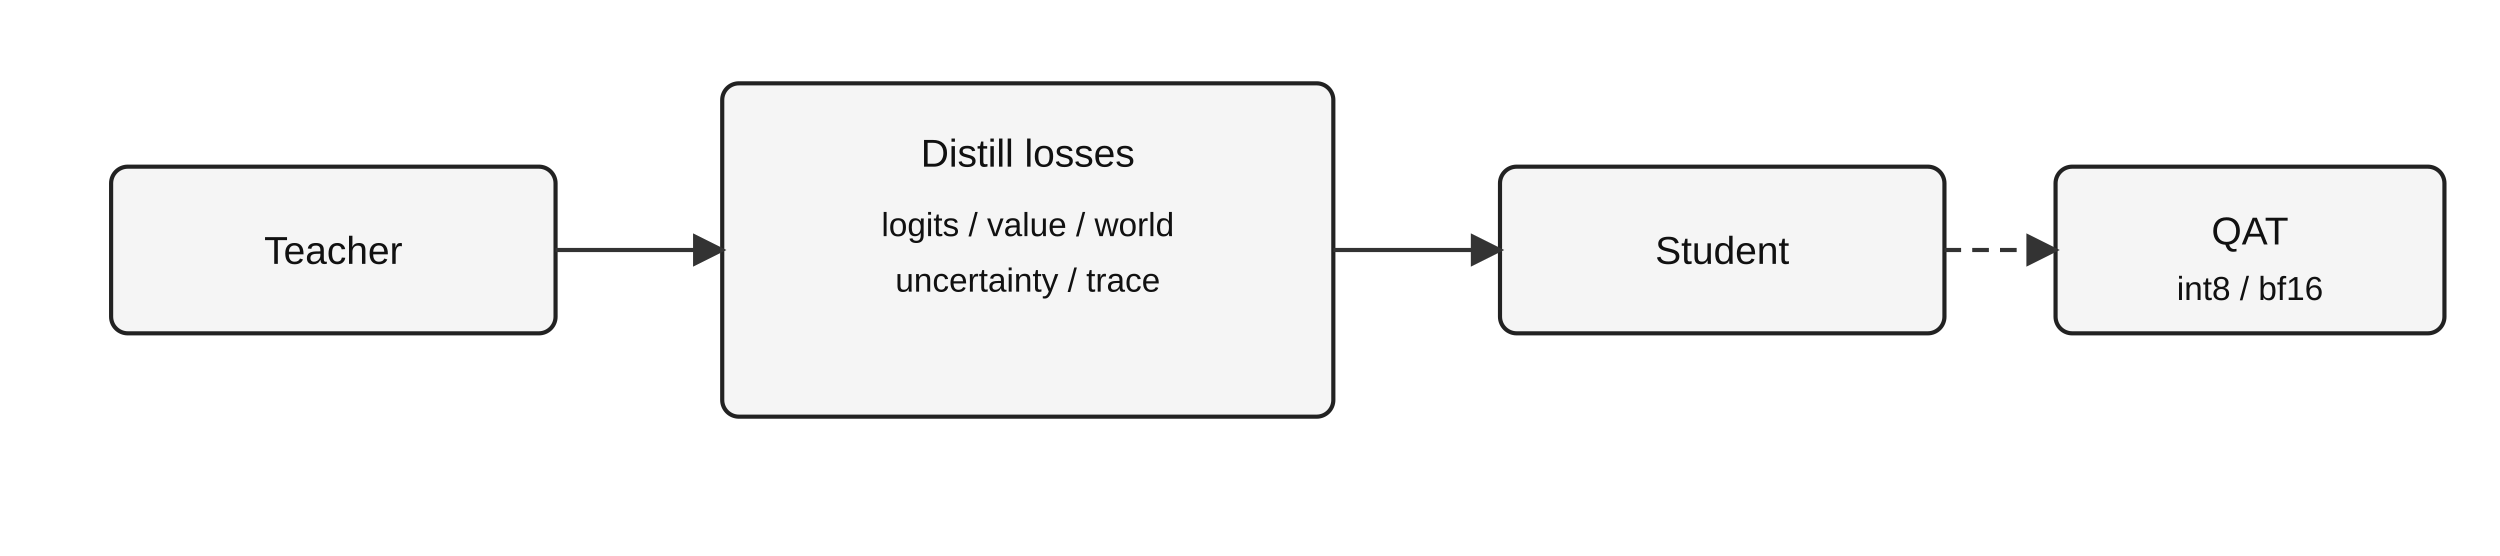
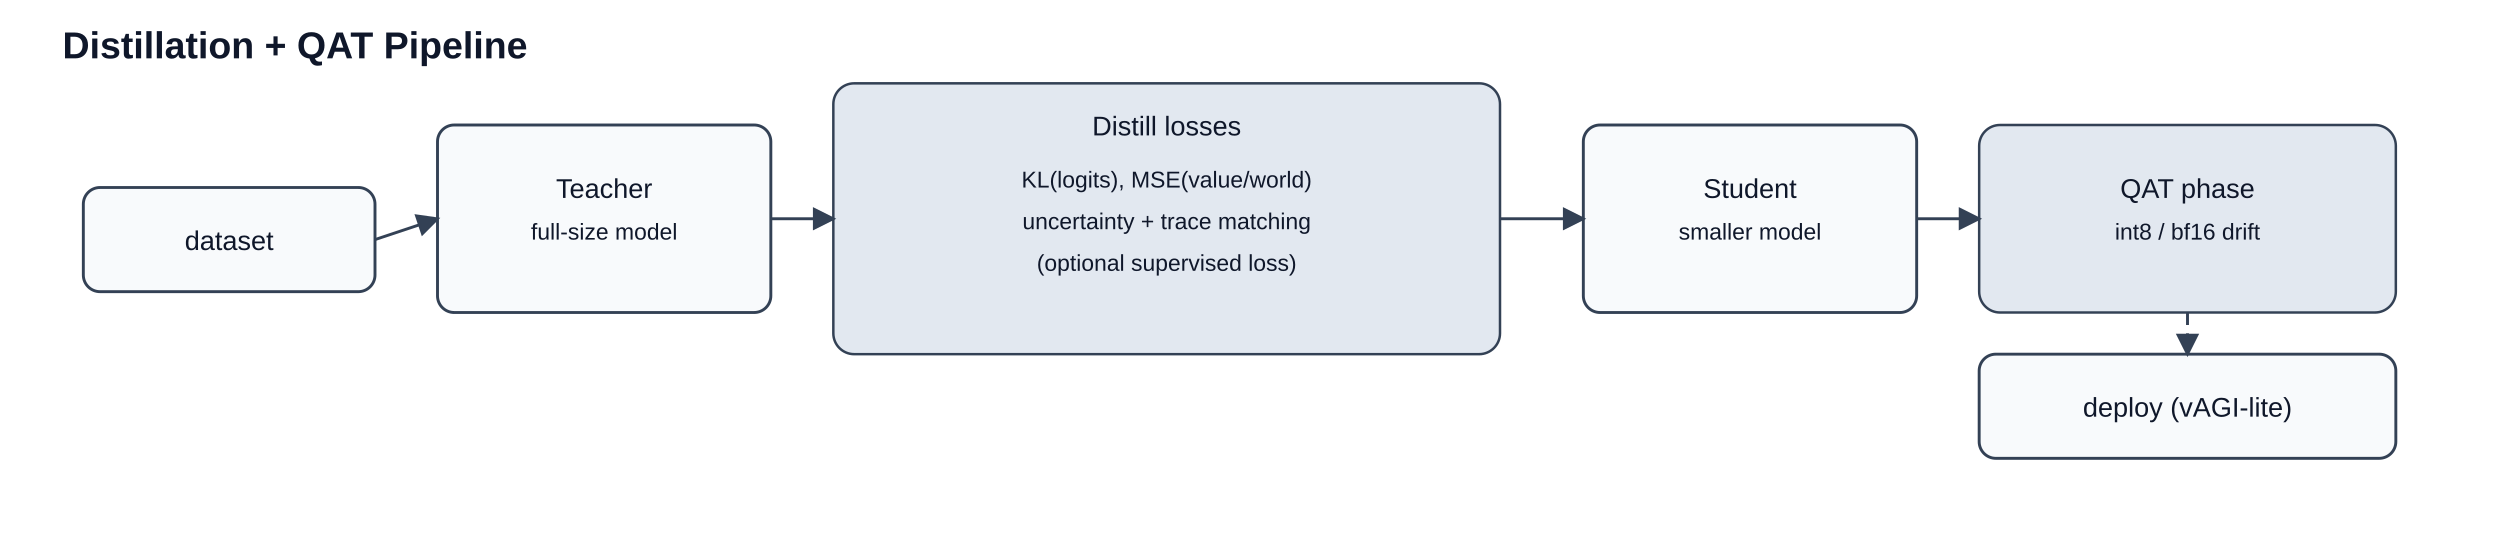
- <svg xmlns="http://www.w3.org/2000/svg" width="900" height="200" viewBox="0 0 900 200">
+ <svg xmlns="http://www.w3.org/2000/svg" width="1200" height="260" viewBox="0 0 1200 260">
  <defs>
    <style>
-       .box { fill: #f5f5f5; stroke: #222; stroke-width: 1.5; }
-       .label { font-family: Arial, sans-serif; font-size: 14px; fill: #111; }
-       .small { font-family: Arial, sans-serif; font-size: 12px; fill: #111; }
-       .arrow { stroke: #333; stroke-width: 1.5; fill: none; marker-end: url(#arrow); }
+       .title { font-family: Arial, sans-serif; font-size: 18px; fill: #0f172a; font-weight: 600; }
+       .label { font-family: Arial, sans-serif; font-size: 13px; fill: #0f172a; }
+       .small { font-family: Arial, sans-serif; font-size: 11px; fill: #0f172a; }
+       .box { fill: #f8fafc; stroke: #334155; stroke-width: 1.4; rx: 8; }
+       .group { fill: #e2e8f0; stroke: #334155; stroke-width: 1.2; rx: 10; }
+       .arrow { stroke: #334155; stroke-width: 1.4; fill: none; marker-end: url(#arrow); }
      .dash { stroke-dasharray: 6 4; }
    </style>
    <marker id="arrow" markerWidth="8" markerHeight="8" refX="7" refY="4" orient="auto">
-       <path d="M0,0 L8,4 L0,8 Z" fill="#333" />
+       <path d="M0,0 L8,4 L0,8 Z" fill="#334155" />
    </marker>
  </defs>
-   <rect class="box" x="40" y="60" width="160" height="60" rx="6" />
-   <text class="label" x="120" y="95" text-anchor="middle">Teacher</text>
-   <rect class="box" x="260" y="30" width="220" height="120" rx="6" />
-   <text class="label" x="370" y="60" text-anchor="middle">Distill losses</text>
-   <text class="small" x="370" y="85" text-anchor="middle">logits / value / world</text>
-   <text class="small" x="370" y="105" text-anchor="middle">uncertainty / trace</text>
-   <rect class="box" x="540" y="60" width="160" height="60" rx="6" />
-   <text class="label" x="620" y="95" text-anchor="middle">Student</text>
-   <rect class="box" x="740" y="60" width="140" height="60" rx="6" />
-   <text class="label" x="810" y="88" text-anchor="middle">QAT</text>
-   <text class="small" x="810" y="108" text-anchor="middle">int8 / bf16</text>
-   <line class="arrow" x1="200" y1="90" x2="260" y2="90" />
-   <line class="arrow" x1="480" y1="90" x2="540" y2="90" />
-   <line class="arrow dash" x1="700" y1="90" x2="740" y2="90" />
+   <text class="title" x="30" y="28">Distillation + QAT Pipeline</text>
+   <rect class="box" x="40" y="90" width="140" height="50" />
+   <text class="label" x="110" y="120" text-anchor="middle">dataset</text>
+   <rect class="box" x="210" y="60" width="160" height="90" />
+   <text class="label" x="290" y="95" text-anchor="middle">Teacher</text>
+   <text class="small" x="290" y="115" text-anchor="middle">full-size model</text>
+   <rect class="group" x="400" y="40" width="320" height="130" />
+   <text class="label" x="560" y="65" text-anchor="middle">Distill losses</text>
+   <text class="small" x="560" y="90" text-anchor="middle">KL(logits), MSE(value/world)</text>
+   <text class="small" x="560" y="110" text-anchor="middle">uncertainty + trace matching</text>
+   <text class="small" x="560" y="130" text-anchor="middle">(optional supervised loss)</text>
+   <rect class="box" x="760" y="60" width="160" height="90" />
+   <text class="label" x="840" y="95" text-anchor="middle">Student</text>
+   <text class="small" x="840" y="115" text-anchor="middle">smaller model</text>
+   <rect class="group" x="950" y="60" width="200" height="90" />
+   <text class="label" x="1050" y="95" text-anchor="middle">QAT phase</text>
+   <text class="small" x="1050" y="115" text-anchor="middle">int8 / bf16 drift</text>
+   <rect class="box" x="950" y="170" width="200" height="50" />
+   <text class="label" x="1050" y="200" text-anchor="middle">deploy (vAGI-lite)</text>
+   <line class="arrow" x1="180" y1="115" x2="210" y2="105" />
+   <line class="arrow" x1="370" y1="105" x2="400" y2="105" />
+   <line class="arrow" x1="720" y1="105" x2="760" y2="105" />
+   <line class="arrow" x1="920" y1="105" x2="950" y2="105" />
+   <line class="arrow dash" x1="1050" y1="150" x2="1050" y2="170" />
</svg>
